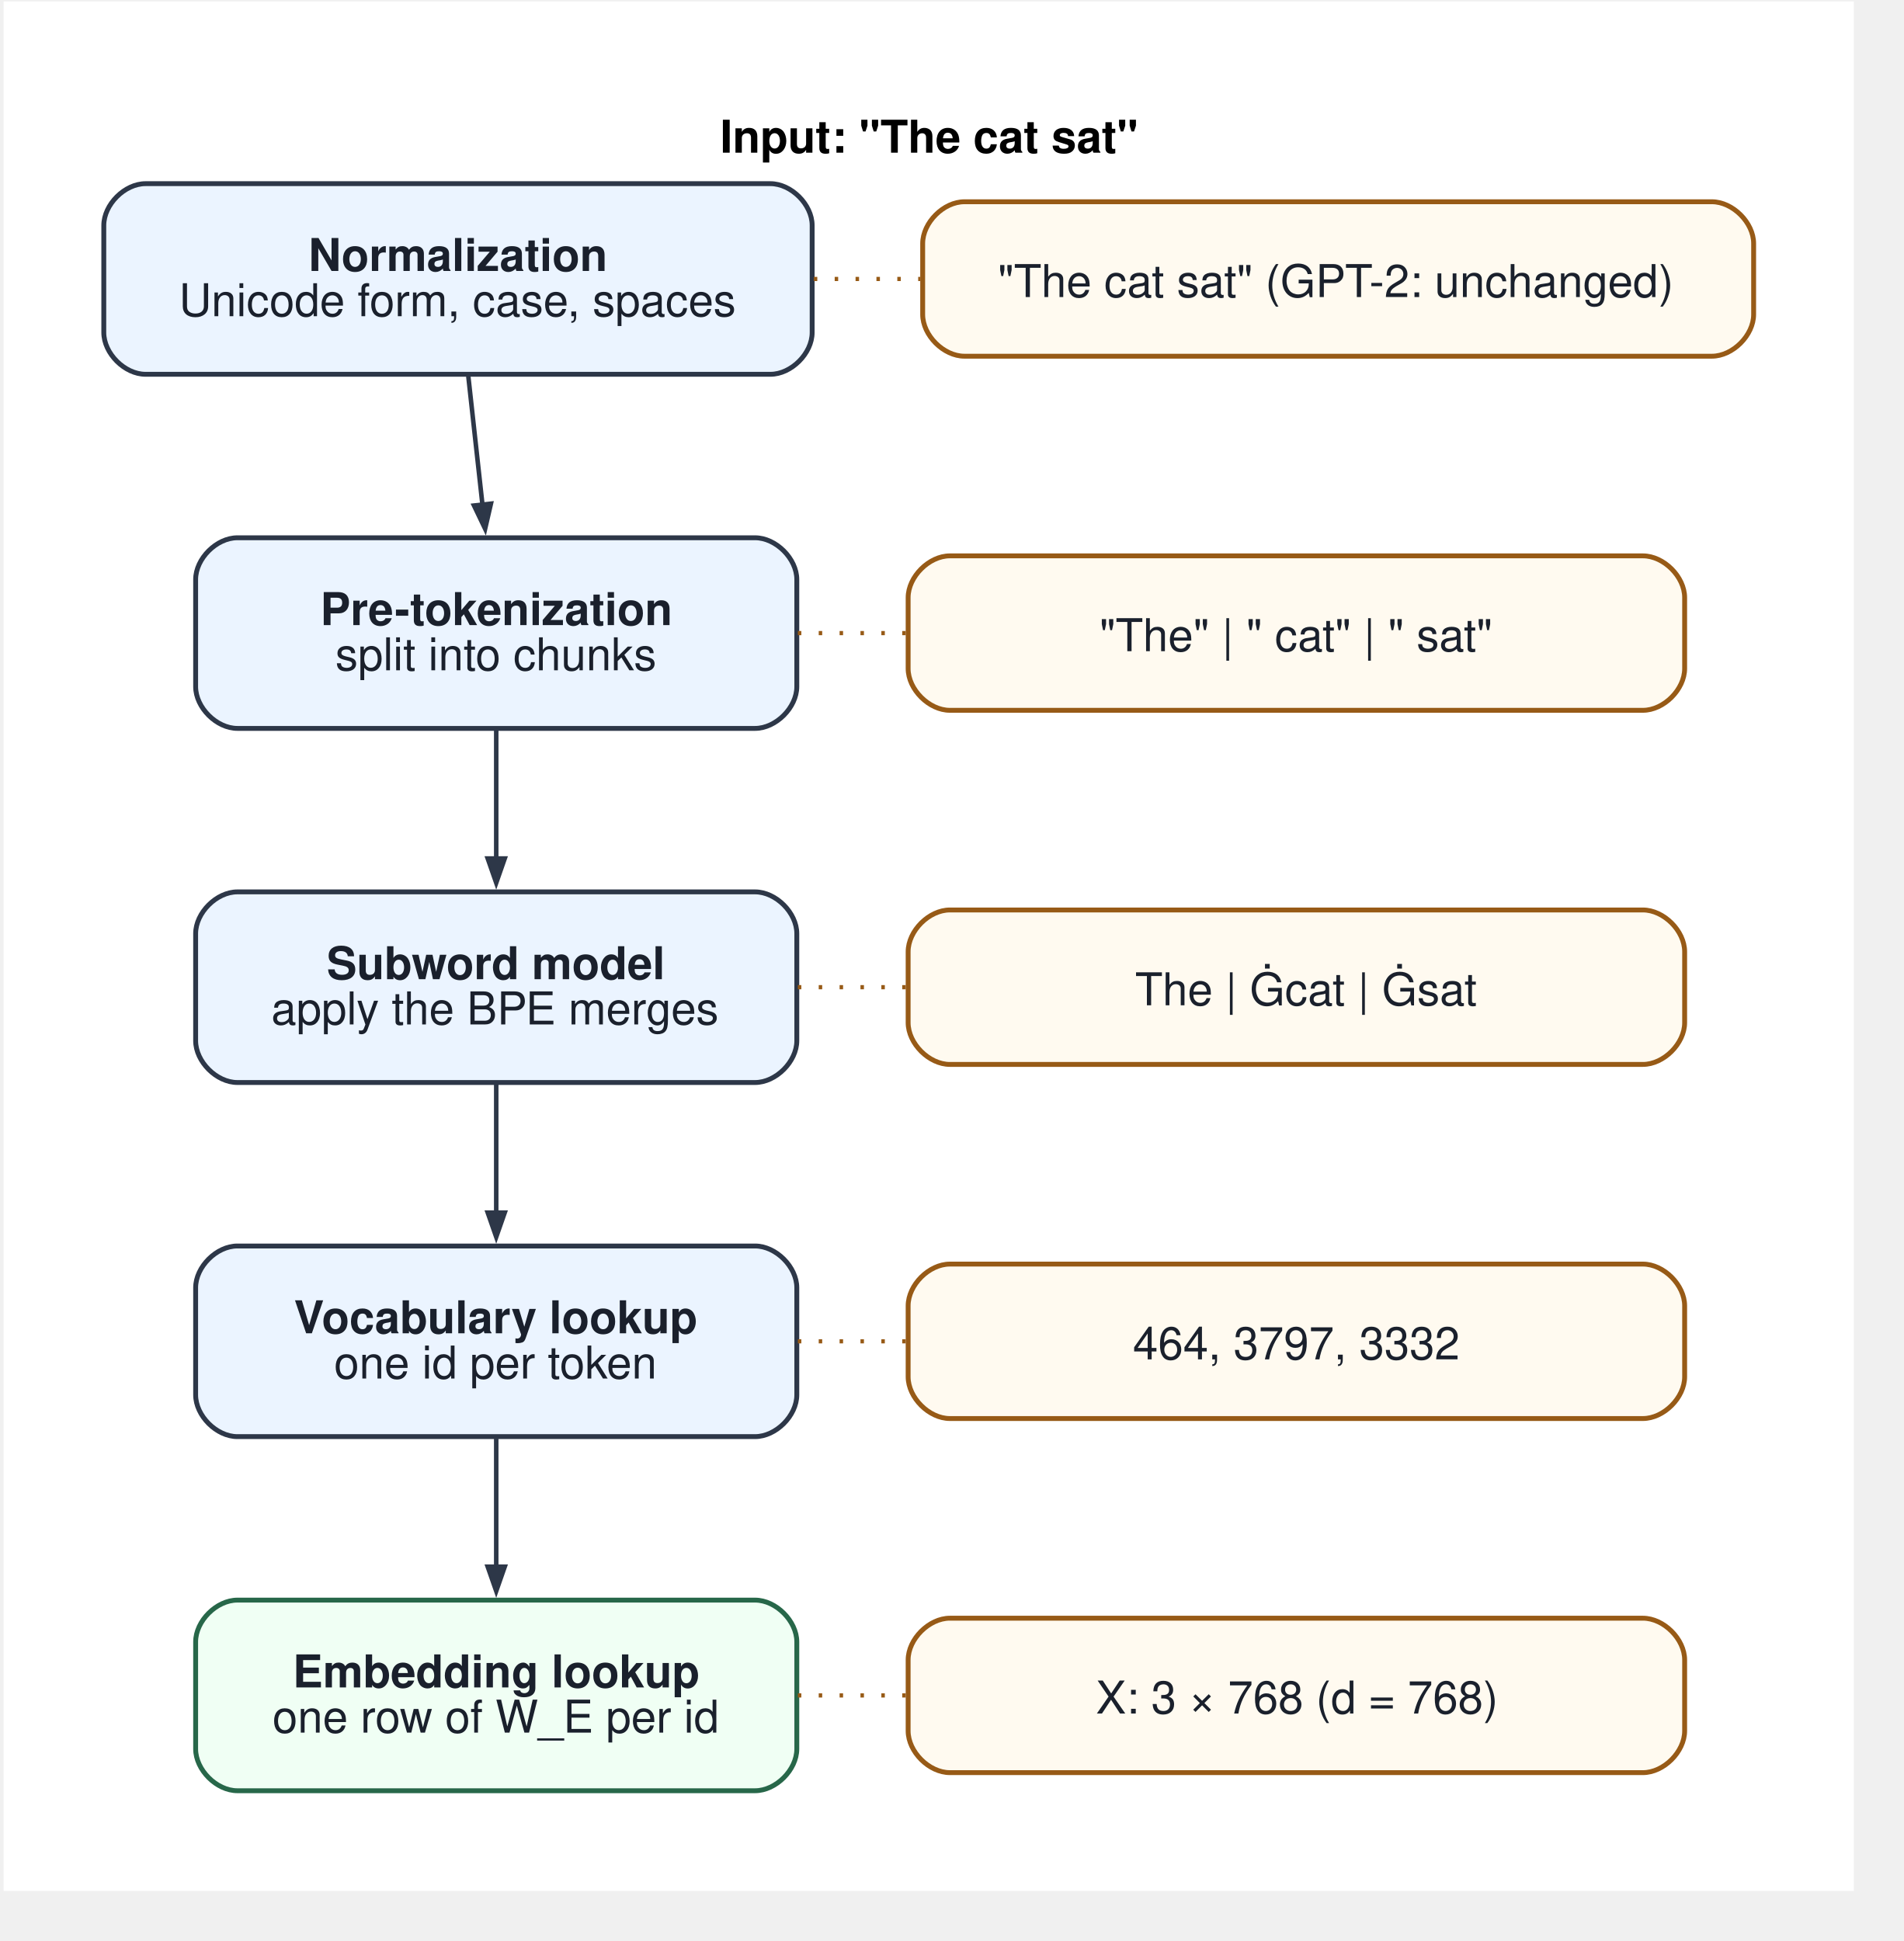
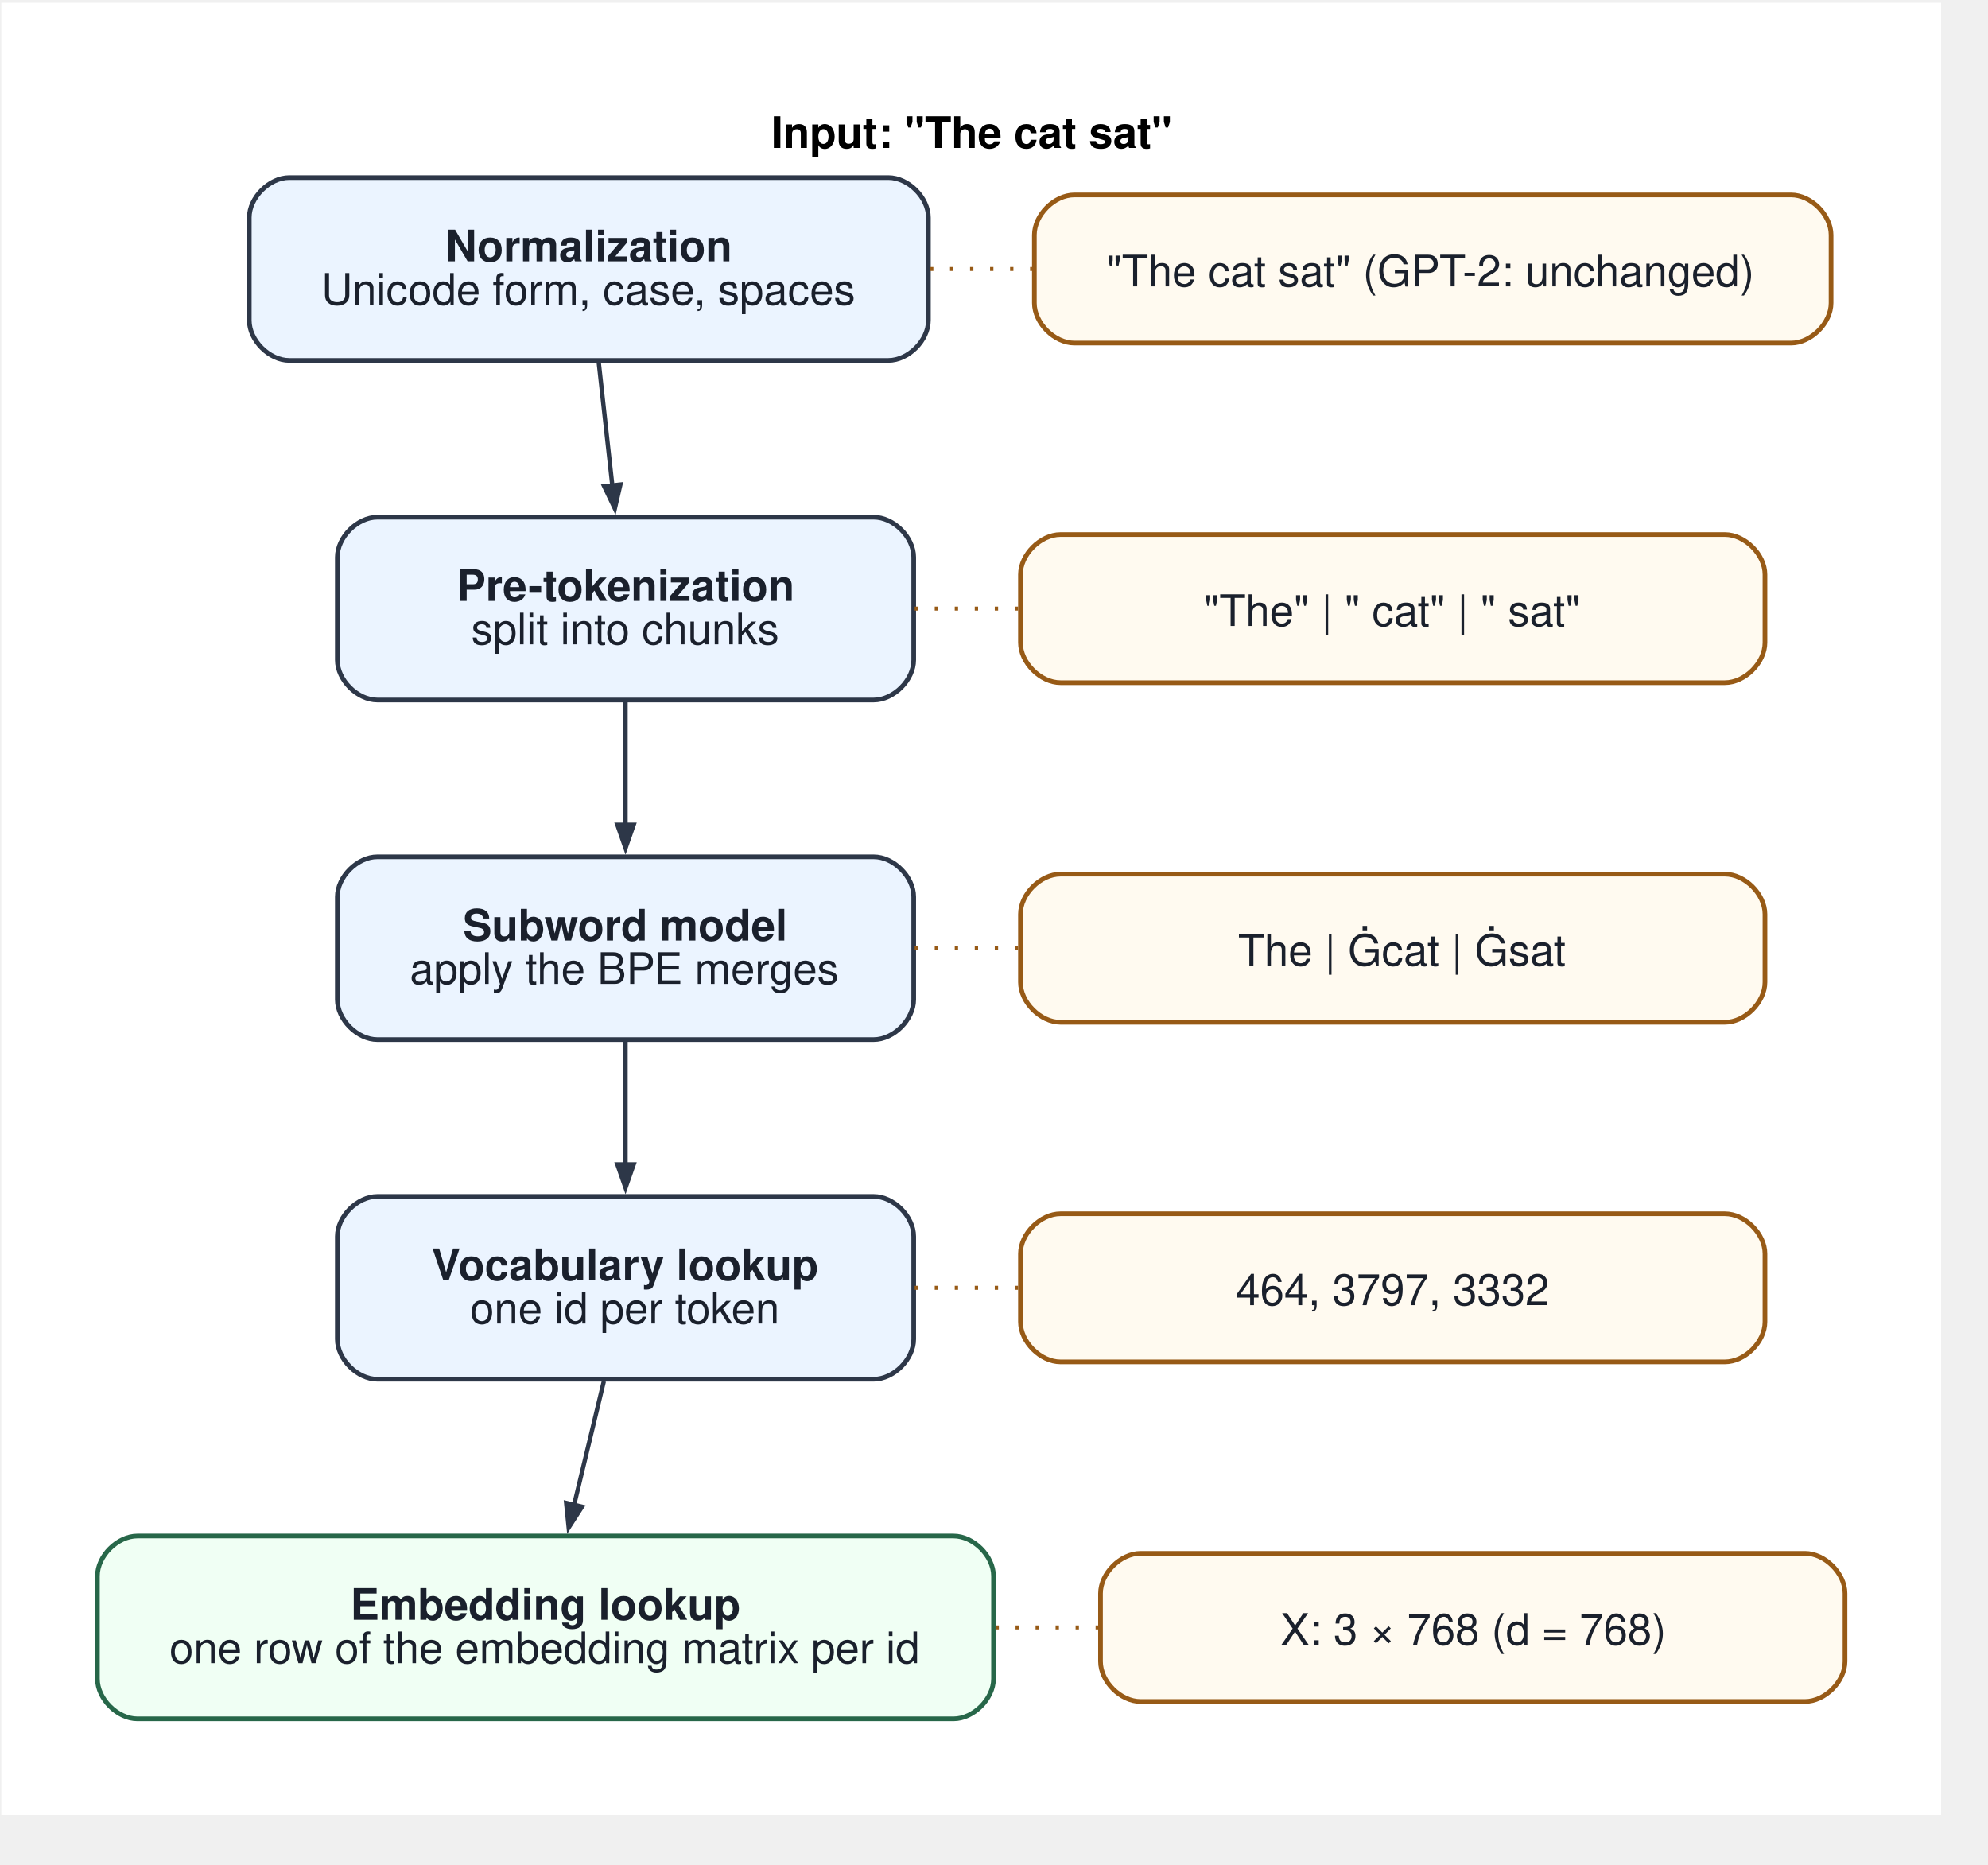
- <svg xmlns="http://www.w3.org/2000/svg" width="561" height="572" viewBox="14.00 14.00 546.00 558.00">
+ <svg xmlns="http://www.w3.org/2000/svg" width="610" height="572" viewBox="14.00 14.00 596.00 558.00">
  <g id="graph0" class="graph" transform="scale(1 1) rotate(0) translate(43.2 528.8)">
-     <polygon fill="#ffffff" stroke="none" points="-28.8,28.8 -28.8,-514.4 503.03,-514.4 503.03,28.8 -28.8,28.8" />
-     <text xml:space="preserve" text-anchor="start" x="177.14" y="-470.9" font-family="Helvetica,sans-Serif" font-weight="bold" font-size="13.00">Input: "The cat sat"</text>
+     <polygon fill="#ffffff" stroke="none" points="-28.8,28.8 -28.8,-514.4 552.73,-514.4 552.73,28.8 -28.8,28.8" />
+     <text xml:space="preserve" text-anchor="start" x="201.99" y="-470.9" font-family="Helvetica,sans-Serif" font-weight="bold" font-size="13.00">Input: "The cat sat"</text>
    <g id="node1" class="node">
-       <path fill="#ebf4ff" stroke="#2d3748" stroke-width="1.4" d="M191.61,-462C191.61,-462 12,-462 12,-462 6,-462 0,-456 0,-450 0,-450 0,-419.2 0,-419.2 0,-413.2 6,-407.2 12,-407.2 12,-407.2 191.61,-407.2 191.61,-407.2 197.61,-407.2 203.61,-413.2 203.61,-419.2 203.61,-419.2 203.61,-450 203.61,-450 203.61,-456 197.61,-462 191.61,-462" />
-       <text xml:space="preserve" text-anchor="start" x="58.83" y="-436.9" font-family="Helvetica,sans-Serif" font-weight="bold" font-size="13.00" fill="#1a202c">Normalization</text>
-       <text xml:space="preserve" text-anchor="start" x="21.6" y="-423.9" font-family="Helvetica,sans-Serif" font-size="13.00" fill="#1a202c">Unicode form, case, spaces</text>
+       <path fill="#ebf4ff" stroke="#2d3748" stroke-width="1.4" d="M237.13,-462C237.13,-462 57.53,-462 57.53,-462 51.53,-462 45.53,-456 45.53,-450 45.53,-450 45.53,-419.2 45.53,-419.2 45.53,-413.2 51.53,-407.2 57.53,-407.2 57.53,-407.2 237.13,-407.2 237.13,-407.2 243.13,-407.2 249.13,-413.2 249.13,-419.2 249.13,-419.2 249.13,-450 249.13,-450 249.13,-456 243.13,-462 237.13,-462" />
+       <text xml:space="preserve" text-anchor="start" x="104.35" y="-436.9" font-family="Helvetica,sans-Serif" font-weight="bold" font-size="13.00" fill="#1a202c">Normalization</text>
+       <text xml:space="preserve" text-anchor="start" x="67.13" y="-423.9" font-family="Helvetica,sans-Serif" font-size="13.00" fill="#1a202c">Unicode form, case, spaces</text>
    </g>
    <g id="node2" class="node">
-       <path fill="#fffaf0" stroke="#975a16" stroke-width="1.4" d="M462.23,-456.8C462.23,-456.8 247.38,-456.8 247.38,-456.8 241.38,-456.8 235.38,-450.8 235.38,-444.8 235.38,-444.8 235.38,-424.4 235.38,-424.4 235.38,-418.4 241.38,-412.4 247.38,-412.4 247.38,-412.4 462.23,-412.4 462.23,-412.4 468.23,-412.4 474.23,-418.4 474.23,-424.4 474.23,-424.4 474.23,-444.8 474.23,-444.8 474.23,-450.8 468.23,-456.8 462.23,-456.8" />
-       <text xml:space="preserve" text-anchor="start" x="256.98" y="-429.4" font-family="Helvetica,sans-Serif" font-size="13.00" fill="#1a202c">"The cat sat" (GPT-2: unchanged)</text>
+       <path fill="#fffaf0" stroke="#975a16" stroke-width="1.4" d="M507.75,-456.8C507.75,-456.8 292.9,-456.8 292.9,-456.8 286.9,-456.8 280.9,-450.8 280.9,-444.8 280.9,-444.8 280.9,-424.4 280.9,-424.4 280.9,-418.4 286.9,-412.4 292.9,-412.4 292.9,-412.4 507.75,-412.4 507.75,-412.4 513.75,-412.4 519.75,-418.4 519.75,-424.4 519.75,-424.4 519.75,-444.8 519.75,-444.8 519.75,-450.8 513.75,-456.8 507.75,-456.8" />
+       <text xml:space="preserve" text-anchor="start" x="302.5" y="-429.4" font-family="Helvetica,sans-Serif" font-size="13.00" fill="#1a202c">"The cat sat" (GPT-2: unchanged)</text>
    </g>
    <g id="edge1" class="edge">
-       <path fill="none" stroke="#975a16" stroke-width="1.2" stroke-dasharray="1,5" d="M204.09,-434.6C214.29,-434.6 224.5,-434.6 234.7,-434.6" />
+       <path fill="none" stroke="#975a16" stroke-width="1.2" stroke-dasharray="1,5" d="M249.62,-434.6C259.82,-434.6 270.02,-434.6 280.23,-434.6" />
    </g>
    <g id="node3" class="node">
-       <path fill="#ebf4ff" stroke="#2d3748" stroke-width="1.4" d="M187.2,-360.2C187.2,-360.2 38.4,-360.2 38.4,-360.2 32.4,-360.2 26.4,-354.2 26.4,-348.2 26.4,-348.2 26.4,-317.4 26.4,-317.4 26.4,-311.4 32.4,-305.4 38.4,-305.4 38.4,-305.4 187.2,-305.4 187.2,-305.4 193.2,-305.4 199.2,-311.4 199.2,-317.4 199.2,-317.4 199.2,-348.2 199.2,-348.2 199.2,-354.2 193.2,-360.2 187.2,-360.2" />
-       <text xml:space="preserve" text-anchor="start" x="62.24" y="-335.1" font-family="Helvetica,sans-Serif" font-weight="bold" font-size="13.00" fill="#1a202c">Pre-tokenization</text>
-       <text xml:space="preserve" text-anchor="start" x="66.56" y="-322.1" font-family="Helvetica,sans-Serif" font-size="13.00" fill="#1a202c">split into chunks</text>
+       <path fill="#ebf4ff" stroke="#2d3748" stroke-width="1.4" d="M232.73,-360.2C232.73,-360.2 83.93,-360.2 83.93,-360.2 77.93,-360.2 71.93,-354.2 71.93,-348.2 71.93,-348.2 71.93,-317.4 71.93,-317.4 71.93,-311.4 77.93,-305.4 83.93,-305.4 83.93,-305.4 232.73,-305.4 232.73,-305.4 238.73,-305.4 244.73,-311.4 244.73,-317.4 244.73,-317.4 244.73,-348.2 244.73,-348.2 244.73,-354.2 238.73,-360.2 232.73,-360.2" />
+       <text xml:space="preserve" text-anchor="start" x="107.77" y="-335.1" font-family="Helvetica,sans-Serif" font-weight="bold" font-size="13.00" fill="#1a202c">Pre-tokenization</text>
+       <text xml:space="preserve" text-anchor="start" x="112.08" y="-322.1" font-family="Helvetica,sans-Serif" font-size="13.00" fill="#1a202c">split into chunks</text>
    </g>
    <g id="edge6" class="edge">
-       <path fill="none" stroke="#2d3748" stroke-width="1.3" d="M104.78,-406.59C106.04,-395.17 107.52,-381.69 108.87,-369.47" />
-       <polygon fill="#2d3748" stroke="#2d3748" stroke-width="1.3" points="111.28,-370.01 109.61,-362.78 106.41,-369.47 111.28,-370.01" />
+       <path fill="none" stroke="#2d3748" stroke-width="1.3" d="M150.3,-406.59C151.56,-395.17 153.05,-381.69 154.4,-369.47" />
+       <polygon fill="#2d3748" stroke="#2d3748" stroke-width="1.3" points="156.8,-370.01 155.13,-362.78 151.93,-369.47 156.8,-370.01" />
    </g>
    <g id="node4" class="node">
-       <path fill="#fffaf0" stroke="#975a16" stroke-width="1.4" d="M442.4,-355C442.4,-355 243.2,-355 243.2,-355 237.2,-355 231.2,-349 231.2,-343 231.2,-343 231.2,-322.6 231.2,-322.6 231.2,-316.6 237.2,-310.6 243.2,-310.6 243.2,-310.6 442.4,-310.6 442.4,-310.6 448.4,-310.6 454.4,-316.6 454.4,-322.6 454.4,-322.6 454.4,-343 454.4,-343 454.4,-349 448.4,-355 442.4,-355" />
-       <text xml:space="preserve" text-anchor="start" x="286.2" y="-327.6" font-family="Helvetica,sans-Serif" font-size="13.00" fill="#1a202c">"The" | " cat" | " sat"</text>
+       <path fill="#fffaf0" stroke="#975a16" stroke-width="1.4" d="M487.93,-355C487.93,-355 288.73,-355 288.73,-355 282.73,-355 276.73,-349 276.73,-343 276.73,-343 276.73,-322.6 276.73,-322.6 276.73,-316.6 282.73,-310.6 288.73,-310.6 288.73,-310.6 487.93,-310.6 487.93,-310.6 493.93,-310.6 499.93,-316.6 499.93,-322.6 499.93,-322.6 499.93,-343 499.93,-343 499.93,-349 493.93,-355 487.93,-355" />
+       <text xml:space="preserve" text-anchor="start" x="331.73" y="-327.6" font-family="Helvetica,sans-Serif" font-size="13.00" fill="#1a202c">"The" | " cat" | " sat"</text>
    </g>
    <g id="edge2" class="edge">
-       <path fill="none" stroke="#975a16" stroke-width="1.2" stroke-dasharray="1,5" d="M199.5,-332.8C209.86,-332.8 220.21,-332.8 230.57,-332.8" />
+       <path fill="none" stroke="#975a16" stroke-width="1.2" stroke-dasharray="1,5" d="M245.03,-332.8C255.38,-332.8 265.74,-332.8 276.09,-332.8" />
    </g>
    <g id="node5" class="node">
-       <path fill="#ebf4ff" stroke="#2d3748" stroke-width="1.4" d="M187.2,-258.4C187.2,-258.4 38.4,-258.4 38.4,-258.4 32.4,-258.4 26.4,-252.4 26.4,-246.4 26.4,-246.4 26.4,-215.6 26.4,-215.6 26.4,-209.6 32.4,-203.6 38.4,-203.6 38.4,-203.6 187.2,-203.6 187.2,-203.6 193.2,-203.6 199.2,-209.6 199.2,-215.6 199.2,-215.6 199.2,-246.4 199.2,-246.4 199.2,-252.4 193.2,-258.4 187.2,-258.4" />
-       <text xml:space="preserve" text-anchor="start" x="64.05" y="-233.3" font-family="Helvetica,sans-Serif" font-weight="bold" font-size="13.00" fill="#1a202c">Subword model</text>
-       <text xml:space="preserve" text-anchor="start" x="48.13" y="-220.3" font-family="Helvetica,sans-Serif" font-size="13.00" fill="#1a202c">apply the BPE merges</text>
+       <path fill="#ebf4ff" stroke="#2d3748" stroke-width="1.4" d="M232.73,-258.4C232.73,-258.4 83.93,-258.4 83.93,-258.4 77.93,-258.4 71.93,-252.4 71.93,-246.4 71.93,-246.4 71.93,-215.6 71.93,-215.6 71.93,-209.6 77.93,-203.6 83.93,-203.6 83.93,-203.6 232.73,-203.6 232.73,-203.6 238.73,-203.6 244.73,-209.6 244.73,-215.6 244.73,-215.6 244.73,-246.4 244.73,-246.4 244.73,-252.4 238.73,-258.4 232.73,-258.4" />
+       <text xml:space="preserve" text-anchor="start" x="109.58" y="-233.3" font-family="Helvetica,sans-Serif" font-weight="bold" font-size="13.00" fill="#1a202c">Subword model</text>
+       <text xml:space="preserve" text-anchor="start" x="93.65" y="-220.3" font-family="Helvetica,sans-Serif" font-size="13.00" fill="#1a202c">apply the BPE merges</text>
    </g>
    <g id="edge8" class="edge">
-       <path fill="none" stroke="#2d3748" stroke-width="1.3" d="M112.8,-304.79C112.8,-293.37 112.8,-279.89 112.8,-267.67" />
-       <polygon fill="#2d3748" stroke="#2d3748" stroke-width="1.3" points="115.25,-268 112.8,-261 110.35,-268 115.25,-268" />
+       <path fill="none" stroke="#2d3748" stroke-width="1.3" d="M158.33,-304.79C158.33,-293.37 158.33,-279.89 158.33,-267.67" />
+       <polygon fill="#2d3748" stroke="#2d3748" stroke-width="1.3" points="160.78,-268 158.33,-261 155.88,-268 160.78,-268" />
    </g>
    <g id="node6" class="node">
-       <path fill="#fffaf0" stroke="#975a16" stroke-width="1.4" d="M442.4,-253.2C442.4,-253.2 243.2,-253.2 243.2,-253.2 237.2,-253.2 231.2,-247.2 231.2,-241.2 231.2,-241.2 231.2,-220.8 231.2,-220.8 231.2,-214.8 237.2,-208.8 243.2,-208.8 243.2,-208.8 442.4,-208.8 442.4,-208.8 448.4,-208.8 454.4,-214.8 454.4,-220.8 454.4,-220.8 454.4,-241.2 454.4,-241.2 454.4,-247.2 448.4,-253.2 442.4,-253.2" />
-       <text xml:space="preserve" text-anchor="start" x="296.44" y="-225.8" font-family="Helvetica,sans-Serif" font-size="13.00" fill="#1a202c">The | Ġcat | Ġsat</text>
+       <path fill="#fffaf0" stroke="#975a16" stroke-width="1.4" d="M487.93,-253.2C487.93,-253.2 288.73,-253.2 288.73,-253.2 282.73,-253.2 276.73,-247.2 276.73,-241.2 276.73,-241.2 276.73,-220.8 276.73,-220.8 276.73,-214.8 282.73,-208.8 288.73,-208.8 288.73,-208.8 487.93,-208.8 487.93,-208.8 493.93,-208.8 499.93,-214.8 499.93,-220.8 499.93,-220.8 499.93,-241.2 499.93,-241.2 499.93,-247.2 493.93,-253.2 487.93,-253.2" />
+       <text xml:space="preserve" text-anchor="start" x="341.96" y="-225.8" font-family="Helvetica,sans-Serif" font-size="13.00" fill="#1a202c">The | Ġcat | Ġsat</text>
    </g>
    <g id="edge3" class="edge">
-       <path fill="none" stroke="#975a16" stroke-width="1.2" stroke-dasharray="1,5" d="M199.5,-231C209.86,-231 220.21,-231 230.57,-231" />
+       <path fill="none" stroke="#975a16" stroke-width="1.2" stroke-dasharray="1,5" d="M245.03,-231C255.38,-231 265.74,-231 276.09,-231" />
    </g>
    <g id="node7" class="node">
-       <path fill="#ebf4ff" stroke="#2d3748" stroke-width="1.4" d="M187.2,-156.6C187.2,-156.6 38.4,-156.6 38.4,-156.6 32.4,-156.6 26.4,-150.6 26.4,-144.6 26.4,-144.6 26.4,-113.8 26.4,-113.8 26.4,-107.8 32.4,-101.8 38.4,-101.8 38.4,-101.8 187.2,-101.8 187.2,-101.8 193.2,-101.8 199.2,-107.8 199.2,-113.8 199.2,-113.8 199.2,-144.6 199.2,-144.6 199.2,-150.6 193.2,-156.6 187.2,-156.6" />
-       <text xml:space="preserve" text-anchor="start" x="54.65" y="-131.5" font-family="Helvetica,sans-Serif" font-weight="bold" font-size="13.00" fill="#1a202c">Vocabulary lookup</text>
-       <text xml:space="preserve" text-anchor="start" x="66.19" y="-118.5" font-family="Helvetica,sans-Serif" font-size="13.00" fill="#1a202c">one id per token</text>
+       <path fill="#ebf4ff" stroke="#2d3748" stroke-width="1.4" d="M232.73,-156.6C232.73,-156.6 83.93,-156.6 83.93,-156.6 77.93,-156.6 71.93,-150.6 71.93,-144.6 71.93,-144.6 71.93,-113.8 71.93,-113.8 71.93,-107.8 77.93,-101.8 83.93,-101.8 83.93,-101.8 232.73,-101.8 232.73,-101.8 238.73,-101.8 244.73,-107.8 244.73,-113.8 244.73,-113.8 244.73,-144.6 244.73,-144.6 244.73,-150.6 238.73,-156.6 232.73,-156.6" />
+       <text xml:space="preserve" text-anchor="start" x="100.18" y="-131.5" font-family="Helvetica,sans-Serif" font-weight="bold" font-size="13.00" fill="#1a202c">Vocabulary lookup</text>
+       <text xml:space="preserve" text-anchor="start" x="111.71" y="-118.5" font-family="Helvetica,sans-Serif" font-size="13.00" fill="#1a202c">one id per token</text>
    </g>
    <g id="edge10" class="edge">
-       <path fill="none" stroke="#2d3748" stroke-width="1.3" d="M112.8,-202.99C112.8,-191.57 112.8,-178.09 112.8,-165.87" />
-       <polygon fill="#2d3748" stroke="#2d3748" stroke-width="1.3" points="115.25,-166.2 112.8,-159.2 110.35,-166.2 115.25,-166.2" />
+       <path fill="none" stroke="#2d3748" stroke-width="1.3" d="M158.33,-202.99C158.33,-191.57 158.33,-178.09 158.33,-165.87" />
+       <polygon fill="#2d3748" stroke="#2d3748" stroke-width="1.3" points="160.78,-166.2 158.33,-159.2 155.88,-166.2 160.78,-166.2" />
    </g>
    <g id="node8" class="node">
-       <path fill="#fffaf0" stroke="#975a16" stroke-width="1.4" d="M442.4,-151.4C442.4,-151.4 243.2,-151.4 243.2,-151.4 237.2,-151.4 231.2,-145.4 231.2,-139.4 231.2,-139.4 231.2,-119 231.2,-119 231.2,-113 237.2,-107 243.2,-107 243.2,-107 442.4,-107 442.4,-107 448.4,-107 454.4,-113 454.4,-119 454.4,-119 454.4,-139.4 454.4,-139.4 454.4,-145.4 448.4,-151.4 442.4,-151.4" />
-       <text xml:space="preserve" text-anchor="start" x="295.81" y="-124" font-family="Helvetica,sans-Serif" font-size="13.00" fill="#1a202c">464, 3797, 3332</text>
+       <path fill="#fffaf0" stroke="#975a16" stroke-width="1.4" d="M487.93,-151.4C487.93,-151.4 288.73,-151.4 288.73,-151.4 282.73,-151.4 276.73,-145.4 276.73,-139.4 276.73,-139.4 276.73,-119 276.73,-119 276.73,-113 282.73,-107 288.73,-107 288.73,-107 487.93,-107 487.93,-107 493.93,-107 499.93,-113 499.93,-119 499.93,-119 499.93,-139.4 499.93,-139.4 499.93,-145.4 493.93,-151.4 487.93,-151.4" />
+       <text xml:space="preserve" text-anchor="start" x="341.34" y="-124" font-family="Helvetica,sans-Serif" font-size="13.00" fill="#1a202c">464, 3797, 3332</text>
    </g>
    <g id="edge4" class="edge">
-       <path fill="none" stroke="#975a16" stroke-width="1.2" stroke-dasharray="1,5" d="M199.5,-129.2C209.86,-129.2 220.21,-129.2 230.57,-129.2" />
+       <path fill="none" stroke="#975a16" stroke-width="1.2" stroke-dasharray="1,5" d="M245.03,-129.2C255.38,-129.2 265.74,-129.2 276.09,-129.2" />
    </g>
    <g id="node9" class="node">
-       <path fill="#f0fff4" stroke="#276749" stroke-width="1.4" d="M187.2,-54.8C187.2,-54.8 38.4,-54.8 38.4,-54.8 32.4,-54.8 26.4,-48.8 26.4,-42.8 26.4,-42.8 26.4,-12 26.4,-12 26.4,-6 32.4,0 38.4,0 38.4,0 187.2,0 187.2,0 193.2,0 199.2,-6 199.2,-12 199.2,-12 199.2,-42.8 199.2,-42.8 199.2,-48.8 193.2,-54.8 187.2,-54.8" />
-       <text xml:space="preserve" text-anchor="start" x="54.31" y="-29.7" font-family="Helvetica,sans-Serif" font-weight="bold" font-size="13.00" fill="#1a202c">Embedding lookup</text>
-       <text xml:space="preserve" text-anchor="start" x="48.49" y="-16.7" font-family="Helvetica,sans-Serif" font-size="13.00" fill="#1a202c">one row of W_E per id</text>
+       <path fill="#f0fff4" stroke="#276749" stroke-width="1.4" d="M256.66,-54.8C256.66,-54.8 12,-54.8 12,-54.8 6,-54.8 0,-48.8 0,-42.8 0,-42.8 0,-12 0,-12 0,-6 6,0 12,0 12,0 256.66,0 256.66,0 262.66,0 268.66,-6 268.66,-12 268.66,-12 268.66,-42.8 268.66,-42.8 268.66,-48.8 262.66,-54.8 256.66,-54.8" />
+       <text xml:space="preserve" text-anchor="start" x="75.83" y="-29.7" font-family="Helvetica,sans-Serif" font-weight="bold" font-size="13.00" fill="#1a202c">Embedding lookup</text>
+       <text xml:space="preserve" text-anchor="start" x="21.6" y="-16.7" font-family="Helvetica,sans-Serif" font-size="13.00" fill="#1a202c">one row of the embedding matrix per id</text>
    </g>
    <g id="edge12" class="edge">
-       <path fill="none" stroke="#2d3748" stroke-width="1.3" d="M112.8,-101.19C112.8,-89.77 112.8,-76.29 112.8,-64.07" />
-       <polygon fill="#2d3748" stroke="#2d3748" stroke-width="1.3" points="115.25,-64.4 112.8,-57.4 110.35,-64.4 115.25,-64.4" />
+       <path fill="none" stroke="#2d3748" stroke-width="1.3" d="M151.83,-101.19C149.09,-89.77 145.85,-76.29 142.9,-64.07" />
+       <polygon fill="#2d3748" stroke="#2d3748" stroke-width="1.3" points="145.31,-63.58 141.29,-57.34 140.54,-64.72 145.31,-63.58" />
    </g>
    <g id="node10" class="node">
-       <path fill="#fffaf0" stroke="#975a16" stroke-width="1.4" d="M442.4,-49.6C442.4,-49.6 243.2,-49.6 243.2,-49.6 237.2,-49.6 231.2,-43.6 231.2,-37.6 231.2,-37.6 231.2,-17.2 231.2,-17.2 231.2,-11.2 237.2,-5.2 243.2,-5.2 243.2,-5.2 442.4,-5.2 442.4,-5.2 448.4,-5.2 454.4,-11.2 454.4,-17.2 454.4,-17.2 454.4,-37.6 454.4,-37.6 454.4,-43.6 448.4,-49.6 442.4,-49.6" />
-       <text xml:space="preserve" text-anchor="start" x="285.17" y="-22.2" font-family="Helvetica,sans-Serif" font-size="13.00" fill="#1a202c">X: 3 × 768 (d = 768)</text>
+       <path fill="#fffaf0" stroke="#975a16" stroke-width="1.4" d="M511.93,-49.6C511.93,-49.6 312.73,-49.6 312.73,-49.6 306.73,-49.6 300.73,-43.6 300.73,-37.6 300.73,-37.6 300.73,-17.2 300.73,-17.2 300.73,-11.2 306.73,-5.2 312.73,-5.2 312.73,-5.2 511.93,-5.2 511.93,-5.2 517.93,-5.2 523.93,-11.2 523.93,-17.2 523.93,-17.2 523.93,-37.6 523.93,-37.6 523.93,-43.6 517.93,-49.6 511.93,-49.6" />
+       <text xml:space="preserve" text-anchor="start" x="354.69" y="-22.2" font-family="Helvetica,sans-Serif" font-size="13.00" fill="#1a202c">X: 3 × 768 (d = 768)</text>
    </g>
    <g id="edge5" class="edge">
-       <path fill="none" stroke="#975a16" stroke-width="1.2" stroke-dasharray="1,5" d="M199.5,-27.4C209.86,-27.4 220.21,-27.4 230.57,-27.4" />
+       <path fill="none" stroke="#975a16" stroke-width="1.2" stroke-dasharray="1,5" d="M269.26,-27.4C279.59,-27.4 289.93,-27.4 300.27,-27.4" />
    </g>
  </g>
</svg>
